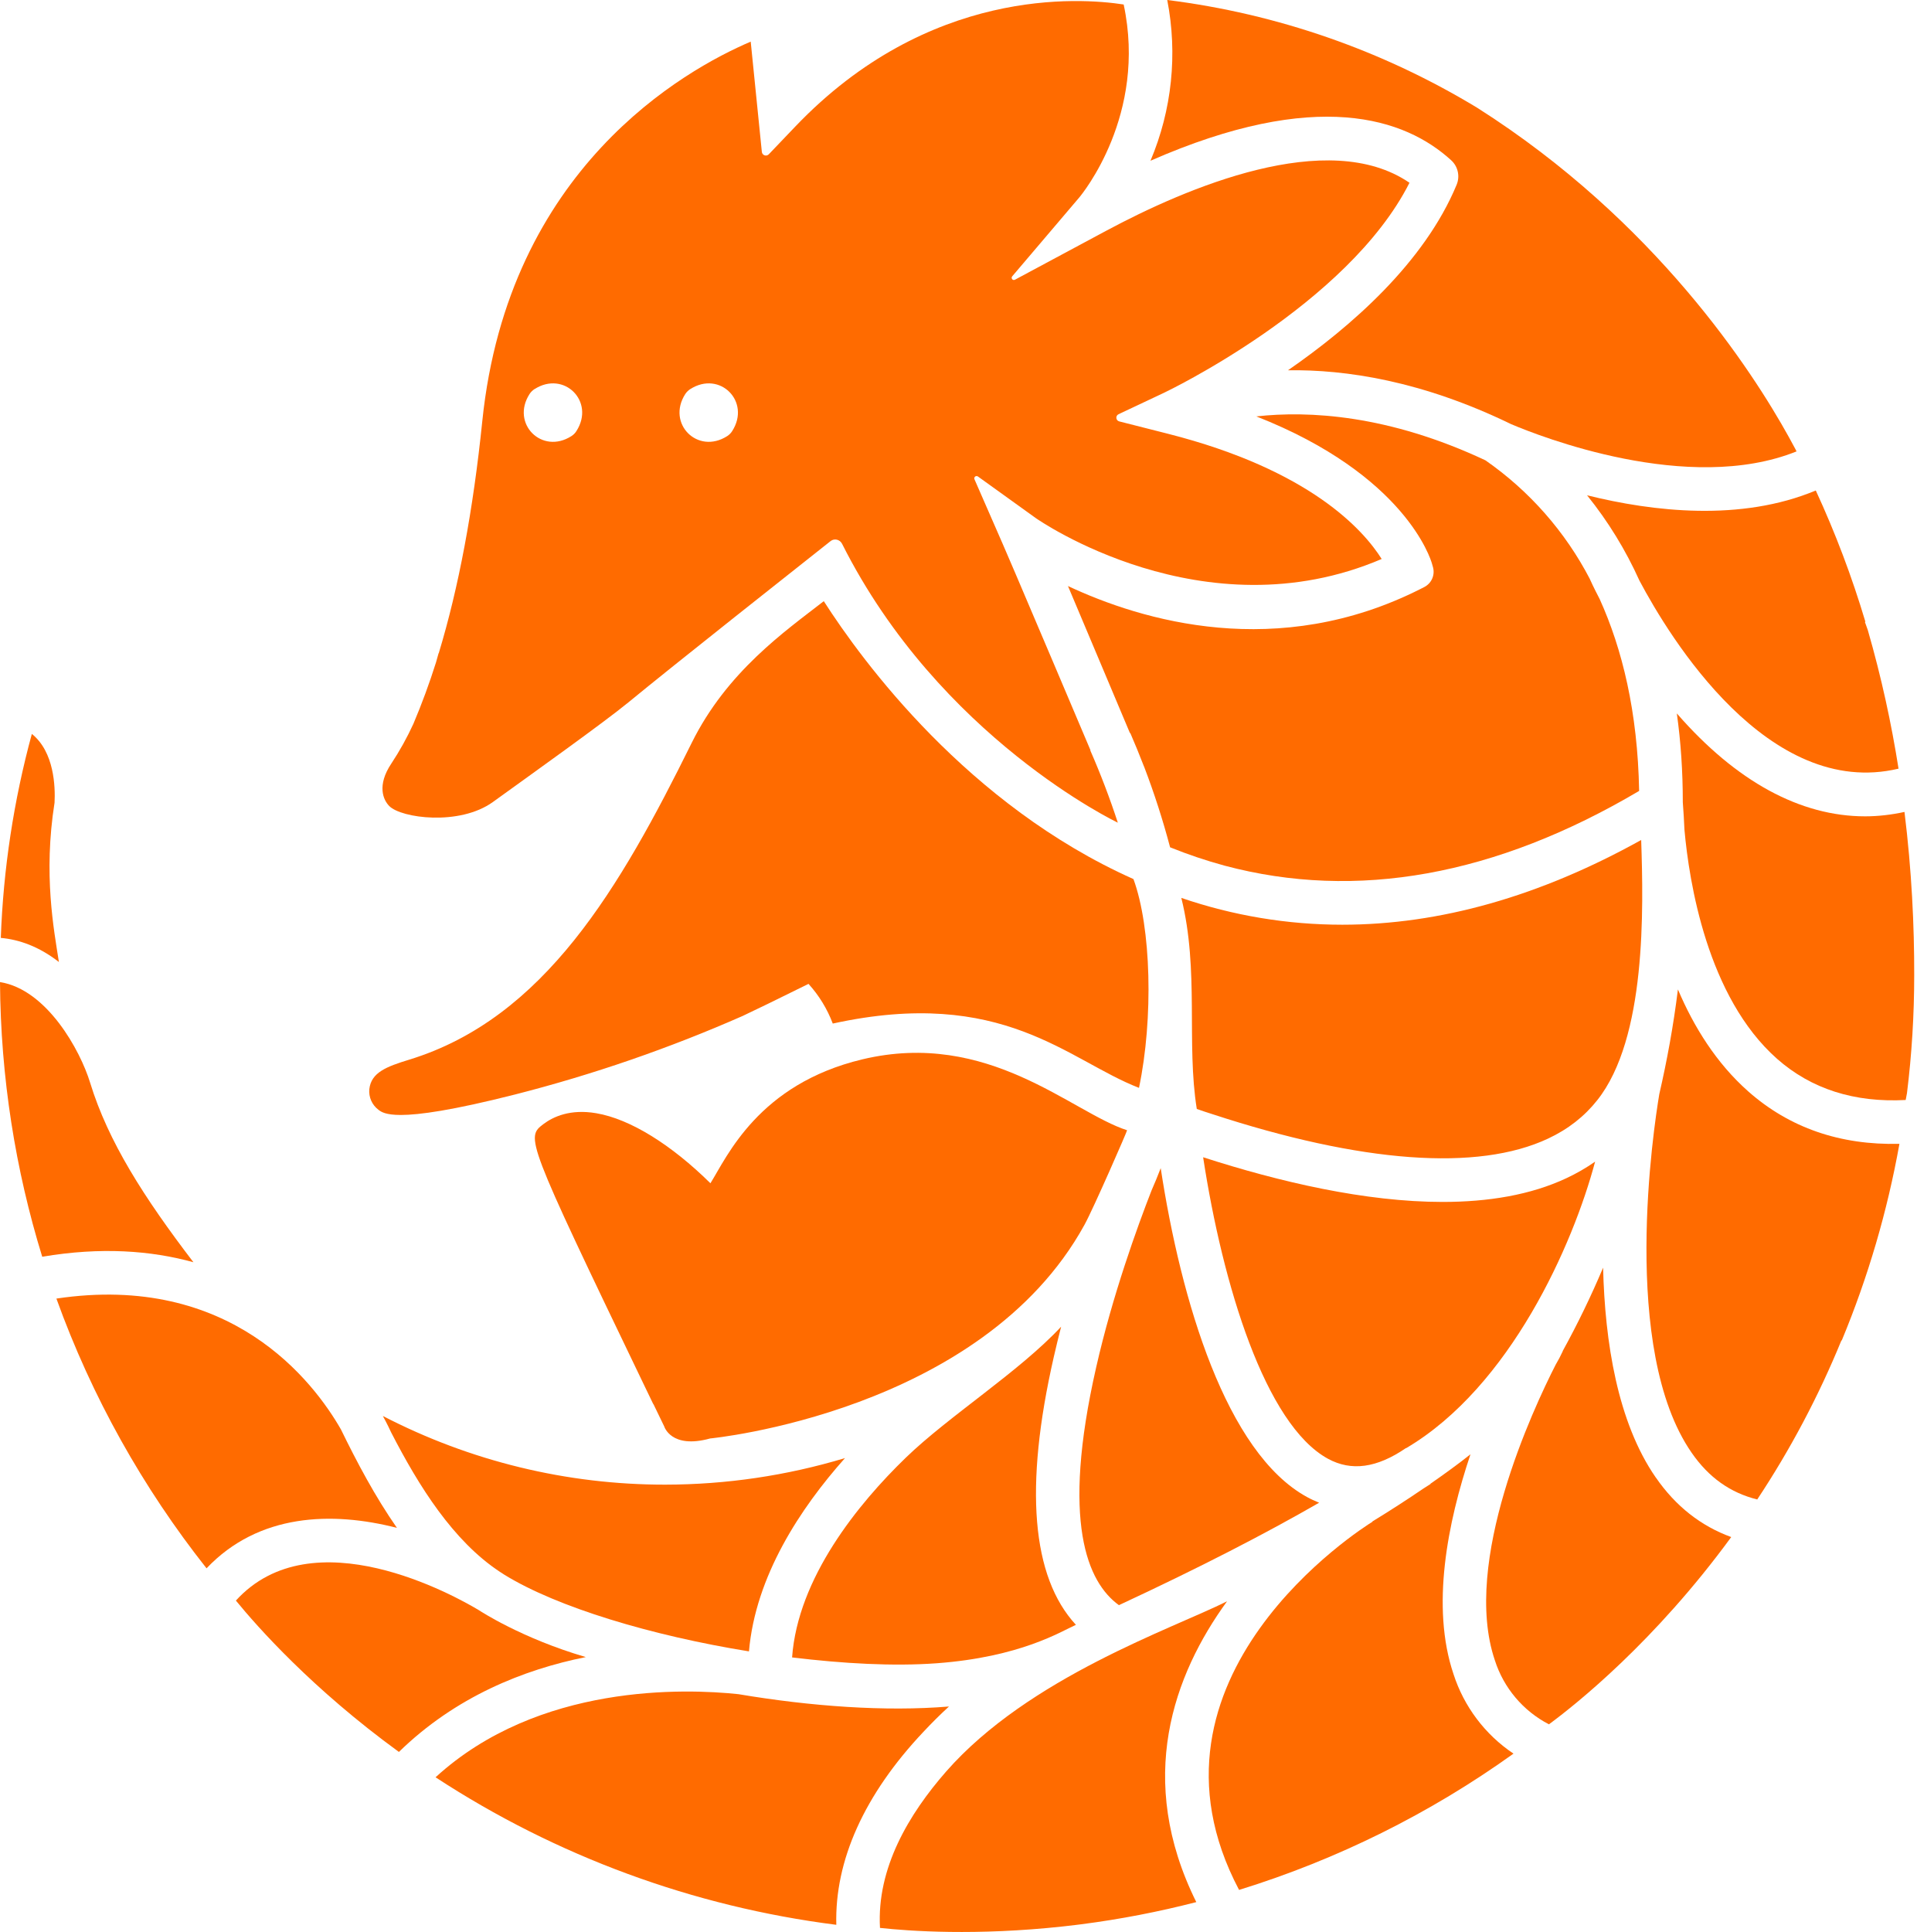
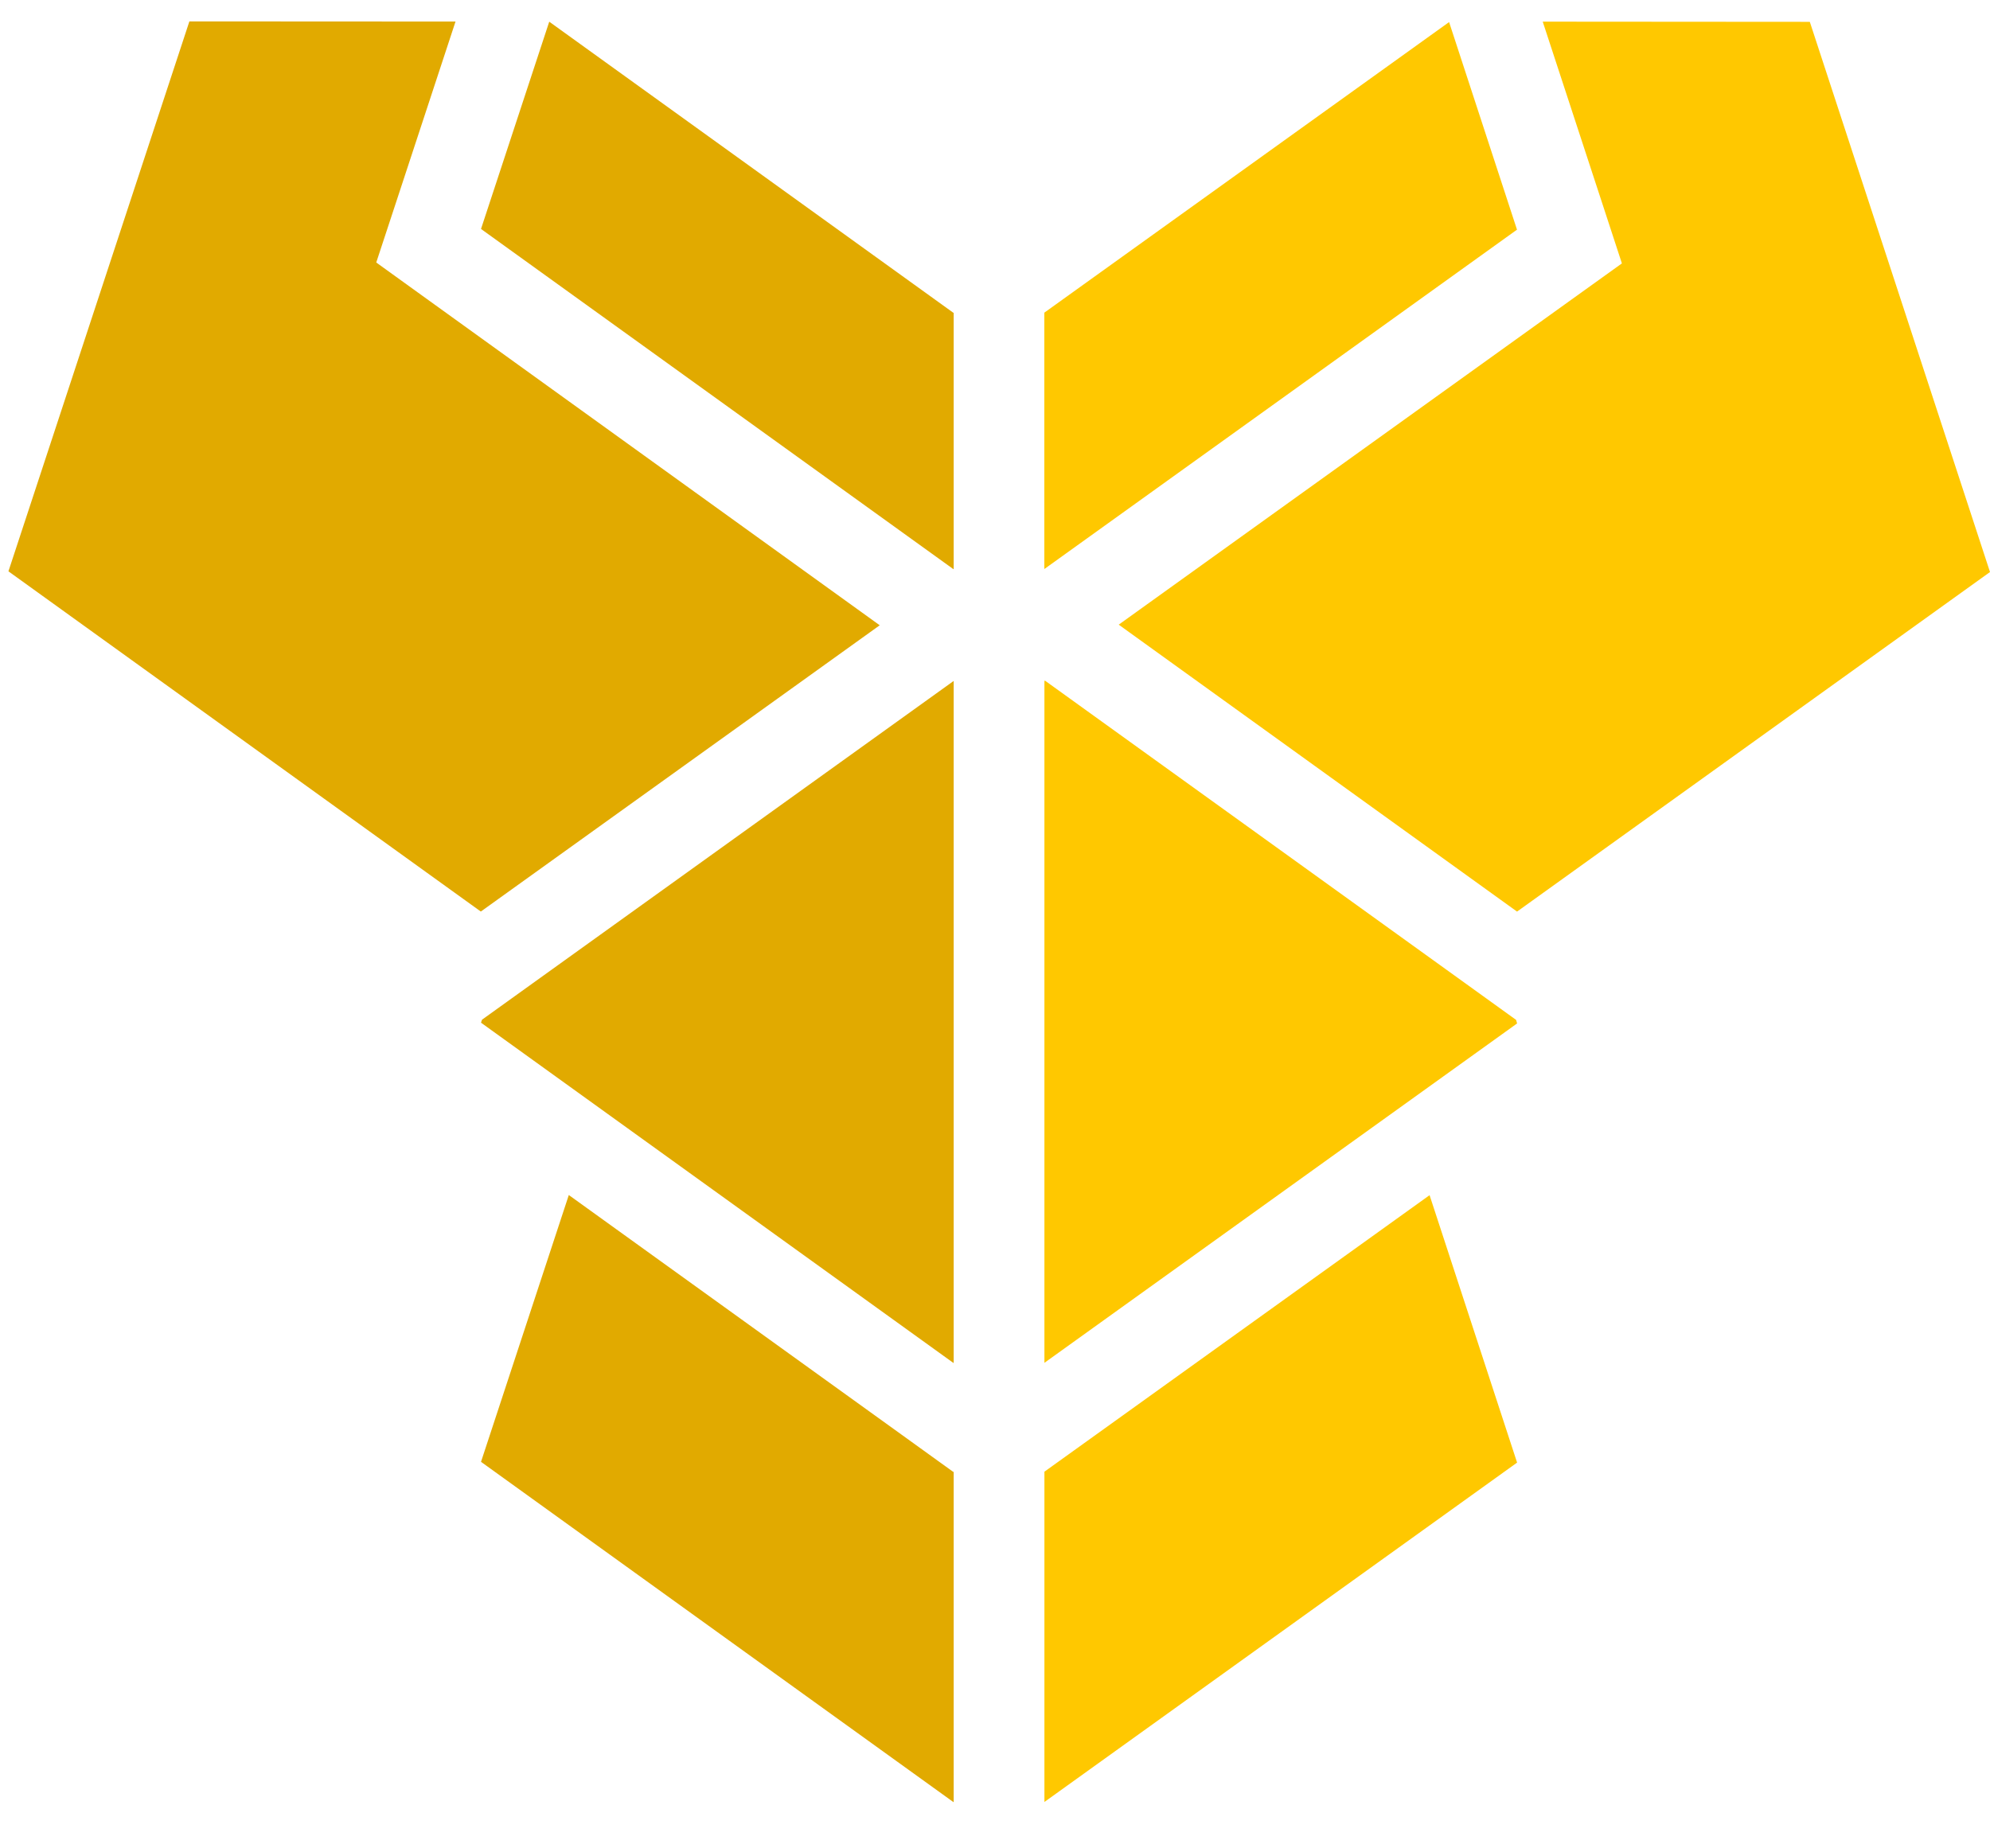
- <svg xmlns="http://www.w3.org/2000/svg" fill="#FF6B00" viewBox="0 0 384 387">
-   <path d="M76.7 283.63c.88 1.61 1.43 2.79 1.67 3.31 5.57 10.82 12.41 21.72 21.76 27.9l.91.59c10.58 6.53 29.52 12.21 49.01 15.36 1.3-15.06 10.3-28.68 19.24-38.72a125.25 125.25 0 01-36 5.32 122.63 122.63 0 01-56.6-13.76zM225.8 226.4c-11.1-3.57-27.75-20.24-53.04-14.2-20.84 4.98-27.11 19.52-30.43 24.82-7.77-7.67-16.03-12.87-22.88-14.03-5.2-.89-8.62.7-10.57 2.17-3.55 2.7-3.64 2.8 19.97 51.89l1.97 4.09c.03.07.08.13.13.2l2.12 4.38s1.36 4.59 9.2 2.42c0 0 54.34-5.2 75-42.8 1.77-3.21 8.62-18.9 8.53-18.93zM10.93 160.78c.16-3.15-.04-10.16-4.55-13.77a180.62 180.62 0 00-6.22 40.86c3.64.33 7.63 1.7 11.64 4.83-1-6.5-3.15-17.48-.87-31.92zM215.55 325.47c-8.87-9.6-10.38-27.57-4.44-53.62a247 247 0 011.48-6.1c-8.42 9.04-22.48 17.88-31.13 26.25-9.56 9.25-21.62 24.08-22.77 40 10.2 1.23 20.22 1.81 28.96 1.17 16.78-1.24 24.87-6.34 27.9-7.7zM317.95 99.2a78.5 78.5 0 0110.5 17.1c6.05 11.4 25.81 43.88 51.91 37.67-1.42-9.01-3.43-18.31-6.15-27.73-.2-.55-.38-1.1-.59-1.66l.1-.03a197.34 197.34 0 00-9.94-26.3c-14.99 6.27-32.6 4.25-45.83.96zM290.73 32.1a4.37 4.37 0 011.1 4.9c-6.47 15.62-21.2 28.47-33.79 37.17 11.54-.17 26.81 2.1 44.7 10.79 5.7 2.42 35.5 14.18 57.19 5.46-.06-.12-.15-.26-.2-.4-.44-.84-.9-1.67-1.36-2.5-7.3-13.19-26.72-43.26-62.37-65.9A157.4 157.4 0 00233.85 0a55.43 55.43 0 01-3.36 32.2c33.3-14.62 51.03-8.5 60.24-.1zM224.17 321.53c16.33-7.59 29.5-14.41 40.11-20.52-.87-.36-1.69-.73-2.43-1.14-16.19-8.85-25.24-39.29-29.31-65.88a96.03 96.03 0 01-1.84 4.48c-2.82 7.22-7.8 20.93-11.09 35.42-7.06 31-1.75 43.08 4.56 47.64zM328.8 168.26c-20.33 11.3-40.36 16.97-59.87 16.97a99.47 99.47 0 01-32.26-5.37c3.61 14.48.98 29.08 3.1 42.28 1 .34 2 .69 3.01 1 29.99 9.83 53.28 11.54 67.35 4.94 4.04-1.89 7.3-4.45 9.87-7.7 9.86-12.4 9.26-38.28 8.8-52.12z" />
-   <path d="M281.68 290.06l.02.03c20.9-12.33 33.46-40.81 37.87-57.4a38.58 38.58 0 01-5.74 3.31c-7.2 3.38-15.7 4.76-24.8 4.76-15.48 0-32.66-4-47.99-8.95 3.92 25.62 12.46 53.53 25 60.39 4.7 2.56 9.8 1.86 15.64-2.14zM234.41 169.72a97.39 97.39 0 0010.93 3.68c26.4 7.04 54.32 2.02 83.05-14.97-.29-15.86-3.39-28.45-7.9-38.42-1.22-2.33-1.88-3.8-1.96-3.99h.01a66.18 66.18 0 00-20.94-23.81c-19.5-9.16-35.46-9.96-45.9-8.8 29.86 11.74 34.95 28.65 35.18 29.47l.2.7c.46 1.6-.28 3.28-1.77 4.03l-.65.33c-28.7 14.53-55.87 6.4-70.7-.55 4.37 10.32 10.16 24.12 12.42 29.46l.06-.03c.93 2.13 1.83 4.35 2.72 6.64l.06.13a158.66 158.66 0 015.2 16.13zM331.73 295.97c-7.68-11.08-10.2-27.2-10.56-42.04a178.94 178.94 0 01-8.1 16.71l.02.02c-.41.9-.89 1.8-1.43 2.72-4.47 8.76-18.86 39.46-12.18 59.18a21.98 21.98 0 0010.84 12.84c5.42-4 21.17-16.52 36.52-37.51-6.05-2.2-11.13-6.17-15.1-11.92zM38.75 252.84c-9.92-12.98-17.08-24.18-20.69-35.95C16.08 210.4 9.4 198.22 0 196.72c.13 19.12 3.09 37.6 8.46 55.02 11.77-2 21.82-1.24 30.29 1.1z" />
-   <path d="M291.2 335.34c-4.56-13.5-1.18-30.38 3.4-44.03-2.44 1.94-5.14 3.9-8.02 5.9l.03.04c-.48.32-.94.61-1.41.9a245.86 245.86 0 01-10.26 6.62l.03.05c-2.06 1.26-49.26 31.12-26.73 73.75a191.34 191.34 0 0054.98-27.3 30.36 30.36 0 01-12.02-15.93zM381.55 162.64c-2.63.57-5.26.88-7.88.88-12.97 0-25.8-6.95-37.63-20.5l-.1-.12c.8 5.67 1.2 11.62 1.2 17.82.14 1.83.25 3.67.33 5.49.93 10.4 4.54 33.49 18.55 45.88 6.85 6.05 15.5 8.8 25.77 8.25l.26-1.37c.96-7.76 1.45-15.65 1.45-23.65.02-9.87-.5-20.93-1.95-32.68z" />
-   <path d="M350.23 218.6c-6.37-5.64-10.89-12.92-14.07-20.41-.9 7.29-2.19 14.29-3.73 20.97-1.13 6.72-7.89 51.13 6.48 71.84 3.43 4.97 7.76 8.02 13.14 9.36a183.35 183.35 0 0016.87-31.87l.06.03a190.2 190.2 0 0011.56-39.4c-11.88.3-22.06-3.22-30.3-10.51zM79.53 306.06c-4.38-6.28-8.02-13.16-11.23-19.74-5.48-9.56-22.06-31.43-57-26.2 7.1 19.7 17.32 37.9 30.08 54.03 10.44-11 25.13-11.44 38.15-8.1zM190.12 341.83c-12.75 1.06-27.7-.03-42.18-2.47-10.58-1.12-40.06-2.22-60.68 16.65a190.5 190.5 0 0080.29 29.55c-.35-12.84 5.6-26.1 17.45-38.65a93.57 93.57 0 015.12-5.08zM95.93 322.53c-4.8-2.88-33.28-18.82-48.67-1.92 4.27 5.23 15.27 17.67 32.66 30.32 11.34-11.06 24.98-16.5 37.44-19-12.84-3.75-21.2-9.25-21.43-9.4zM245.83 320.76c-10.75 5.4-39.71 15.2-56.29 34.11-7.42 8.48-13.93 19.32-13.24 31.31 5.85.64 19.24 1.6 36.72-.3l2.57-.3 1.05-.13c7.83-1.01 15.52-2.5 23.03-4.44-12.21-24.6-4.57-45.5 6.16-60.25zM75.82 222.3c.54.43 1.47 1.04 4.48 1.04 3.63 0 10.26-.9 22.88-4.1a293.21 293.21 0 0045.6-15.73c2.03-.94 7.2-3.46 13.2-6.43a24.9 24.9 0 014.86 7.95c34.1-7.46 47.07 7.35 61.35 12.88 2.92-13.93 2.44-32.17-1.11-41.82-33.14-14.8-54.25-43.52-62.04-55.67-7.8 6.05-19.41 14.13-26.47 28.4-14.35 29.02-29.5 55.12-56.55 63.43-4.63 1.42-7.64 2.57-8.03 5.92a4.63 4.63 0 001.83 4.13z" />
-   <path d="M98.75 160.65c7.9-5.7 22.16-15.87 27.16-19.97 9.06-7.46 34.16-27.28 40.49-32.29.75-.6 1.86-.33 2.3.53 19.56 38.9 55.25 55.87 55.25 55.87a160.14 160.14 0 00-5.52-14.48l.05-.01-7.48-17.64-4.74-11.14a1659.2 1659.2 0 00-5.34-12.49l-5.69-13.02c-.19-.44.3-.83.7-.56l11.54 8.3c.34.25 33.63 23.5 69.34 8.22-3.62-5.76-14.3-17.84-42.85-25.09l-9.73-2.47c-.7-.18-.79-1.14-.13-1.44l9.08-4.28c.38-.18 36.8-17.54 49.2-42.08-16.3-11.17-44.75 1.03-60.77 9.62l-18.27 9.8c-.44.24-.87-.3-.55-.68l13.43-15.79c.57-.68 13.63-16.55 8.9-38.66-8.88-1.37-39.09-3.48-65.77 24.43l-5.32 5.57a.81.81 0 01-1.4-.48L150.4 8.34c-13.33 5.7-48.56 25.43-53.77 75.96-1.84 17.98-4.75 33.42-8.73 46.55l-.03-.01-.52 1.85a138.6 138.6 0 01-4.53 12.3 59.12 59.12 0 01-4.42 7.96c-2.93 4.38-1.62 7.3-.41 8.51 2.37 2.42 14.05 4.02 20.76-.81zm39.53-82.7c5.92-3.8 12.2 2.48 8.41 8.4-.25.4-.6.75-.99 1-5.92 3.8-12.21-2.5-8.41-8.42.25-.39.6-.72.99-.99zm-31.2 0c5.92-3.8 12.2 2.48 8.4 8.4-.24.4-.6.75-.99 1-5.92 3.8-12.2-2.5-8.4-8.42.25-.39.59-.72.98-.99z" />
+ <svg xmlns="http://www.w3.org/2000/svg" width="42" height="39" viewBox="0 0 42 39" fill="none">
+   <path d="M38.197 0.461L32.56 0.457L33.81 4.273L34.231 5.56L33.125 6.354L23.611 13.186L32.018 19.243L42 12.075L38.197 0.461Z" fill="#FFC800" />
+   <path d="M9.045 6.337L7.941 5.541L8.364 4.256L9.614 0.455L3.997 0.452L0.178 12.06L10.148 19.242L18.567 13.199L9.045 6.337Z" fill="#E1AA00" />
+   <path d="M20.123 6.604L11.592 0.458L10.152 4.833L20.123 12.015L20.128 12.011V6.597L20.123 6.604Z" fill="#E1AA00" />
+   <path d="M30.584 0.466L22.041 6.6V12.012L32.017 4.848L30.584 0.466Z" fill="#FFC800" />
+   <path d="M11.253 20.749L10.173 21.525L10.152 21.588L20.123 28.771L20.128 28.767V14.374L11.253 20.749Z" fill="#E1AA00" />
+   <path d="M31.998 21.529L30.913 20.747L22.054 14.367L22.043 14.375V28.768L32.019 21.604L31.998 21.529Z" fill="#FFC800" />
+   <path d="M20.121 31.072L19.017 30.276L12.005 25.226L10.152 30.858L20.123 38.041L20.128 38.037V31.066L20.121 31.072Z" fill="#E1AA00" />
+   <path d="M30.172 25.229L23.142 30.277L22.043 31.066V38.038L32.019 30.874L30.172 25.229Z" fill="#FFC800" />
</svg>
